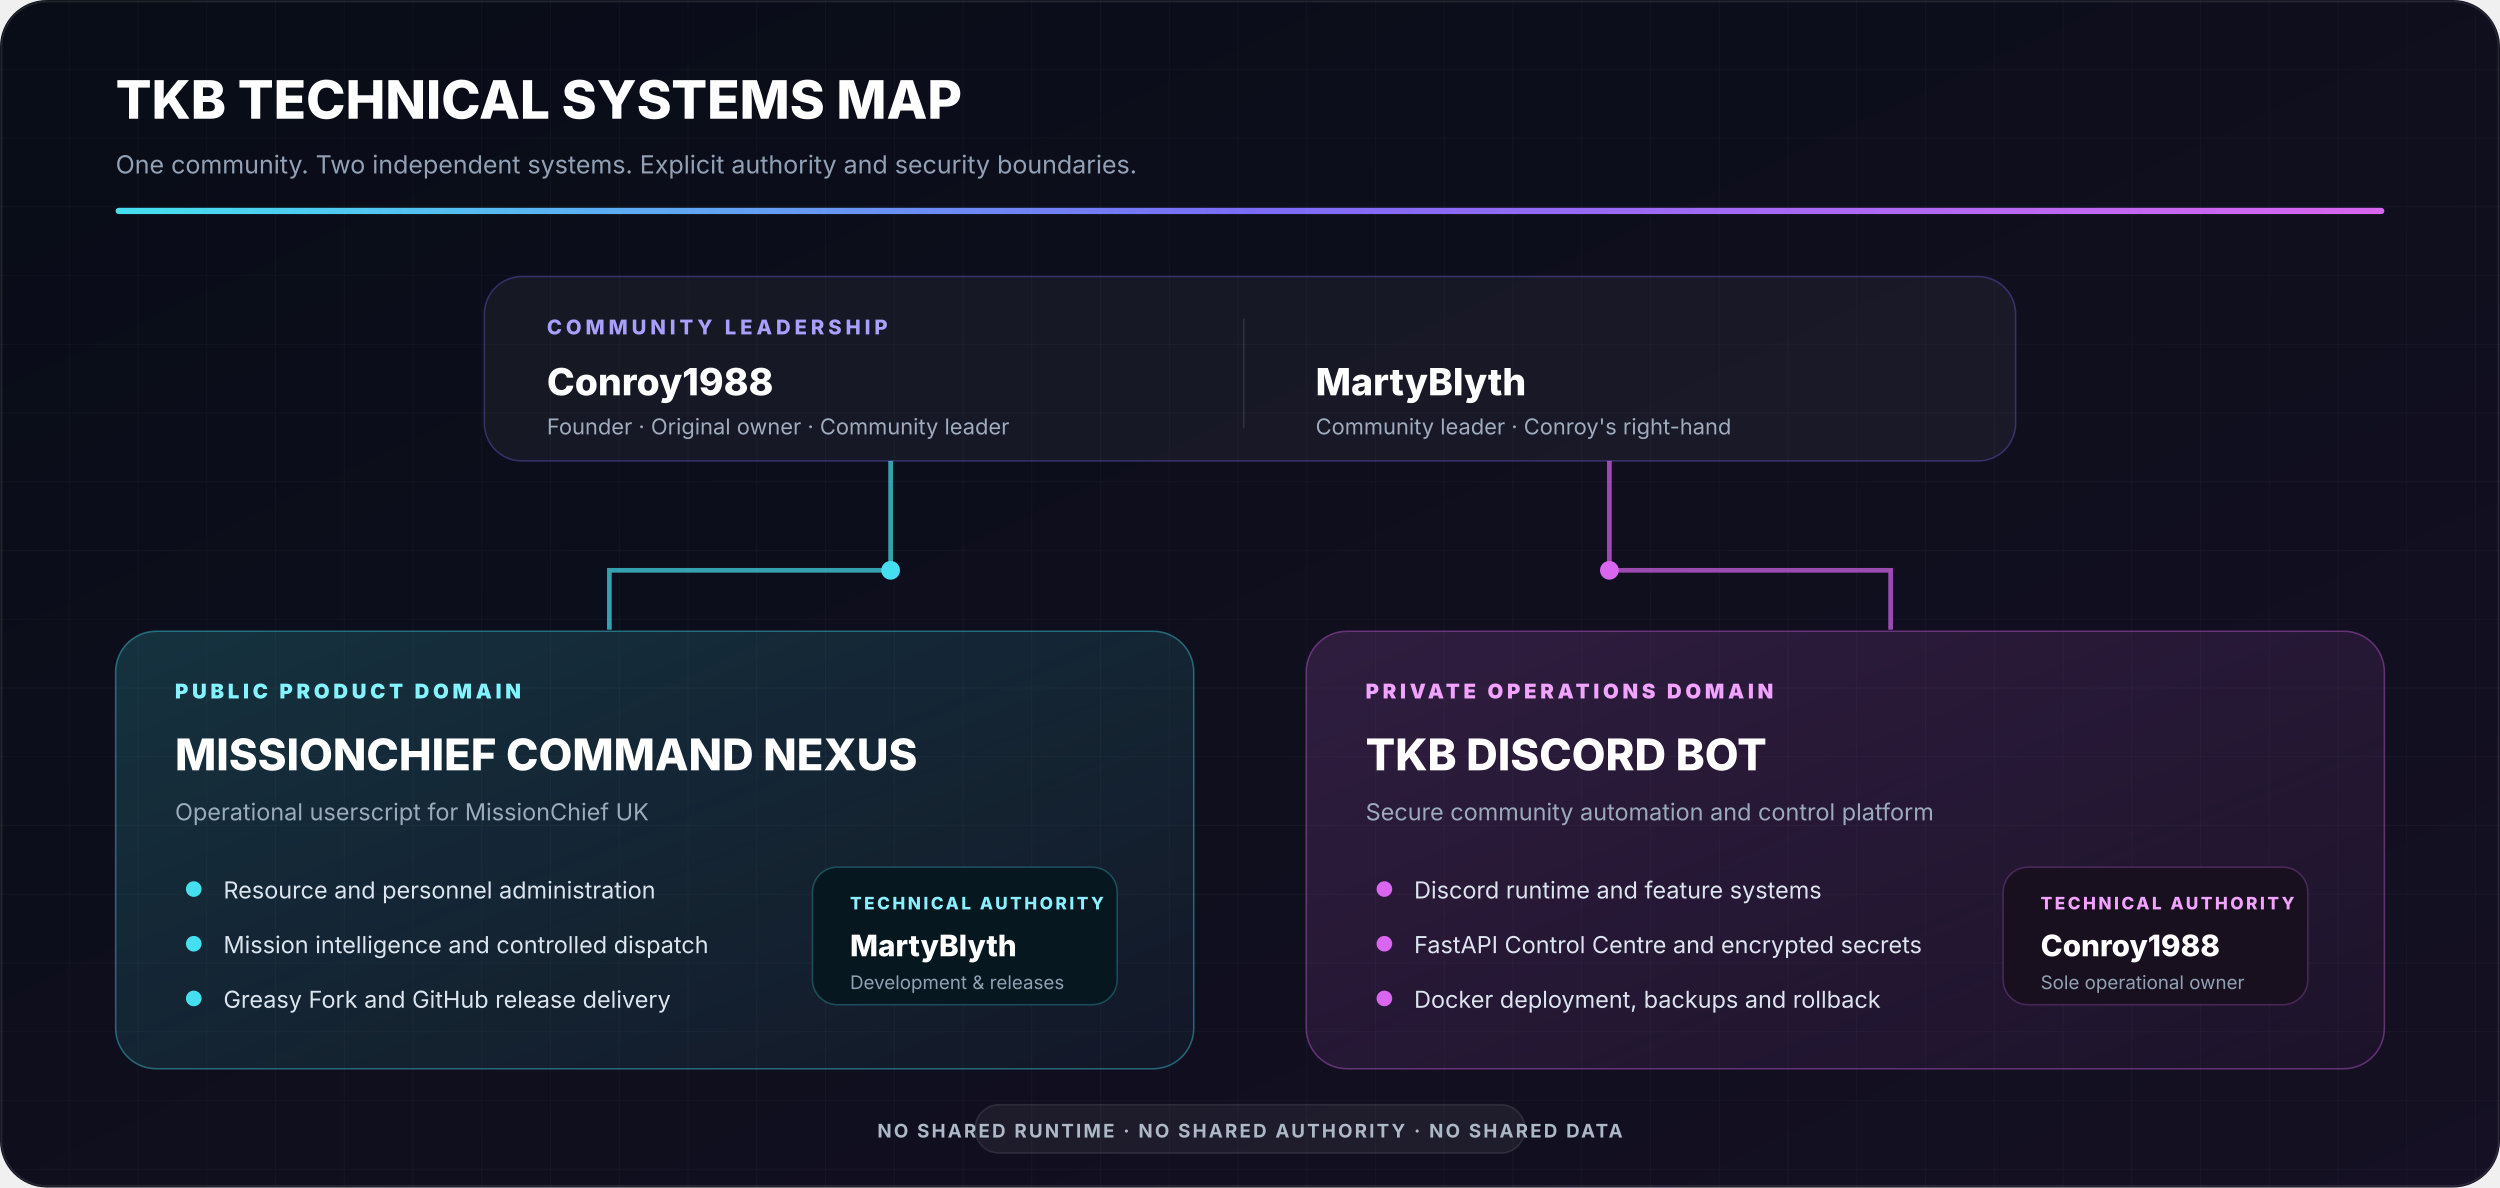
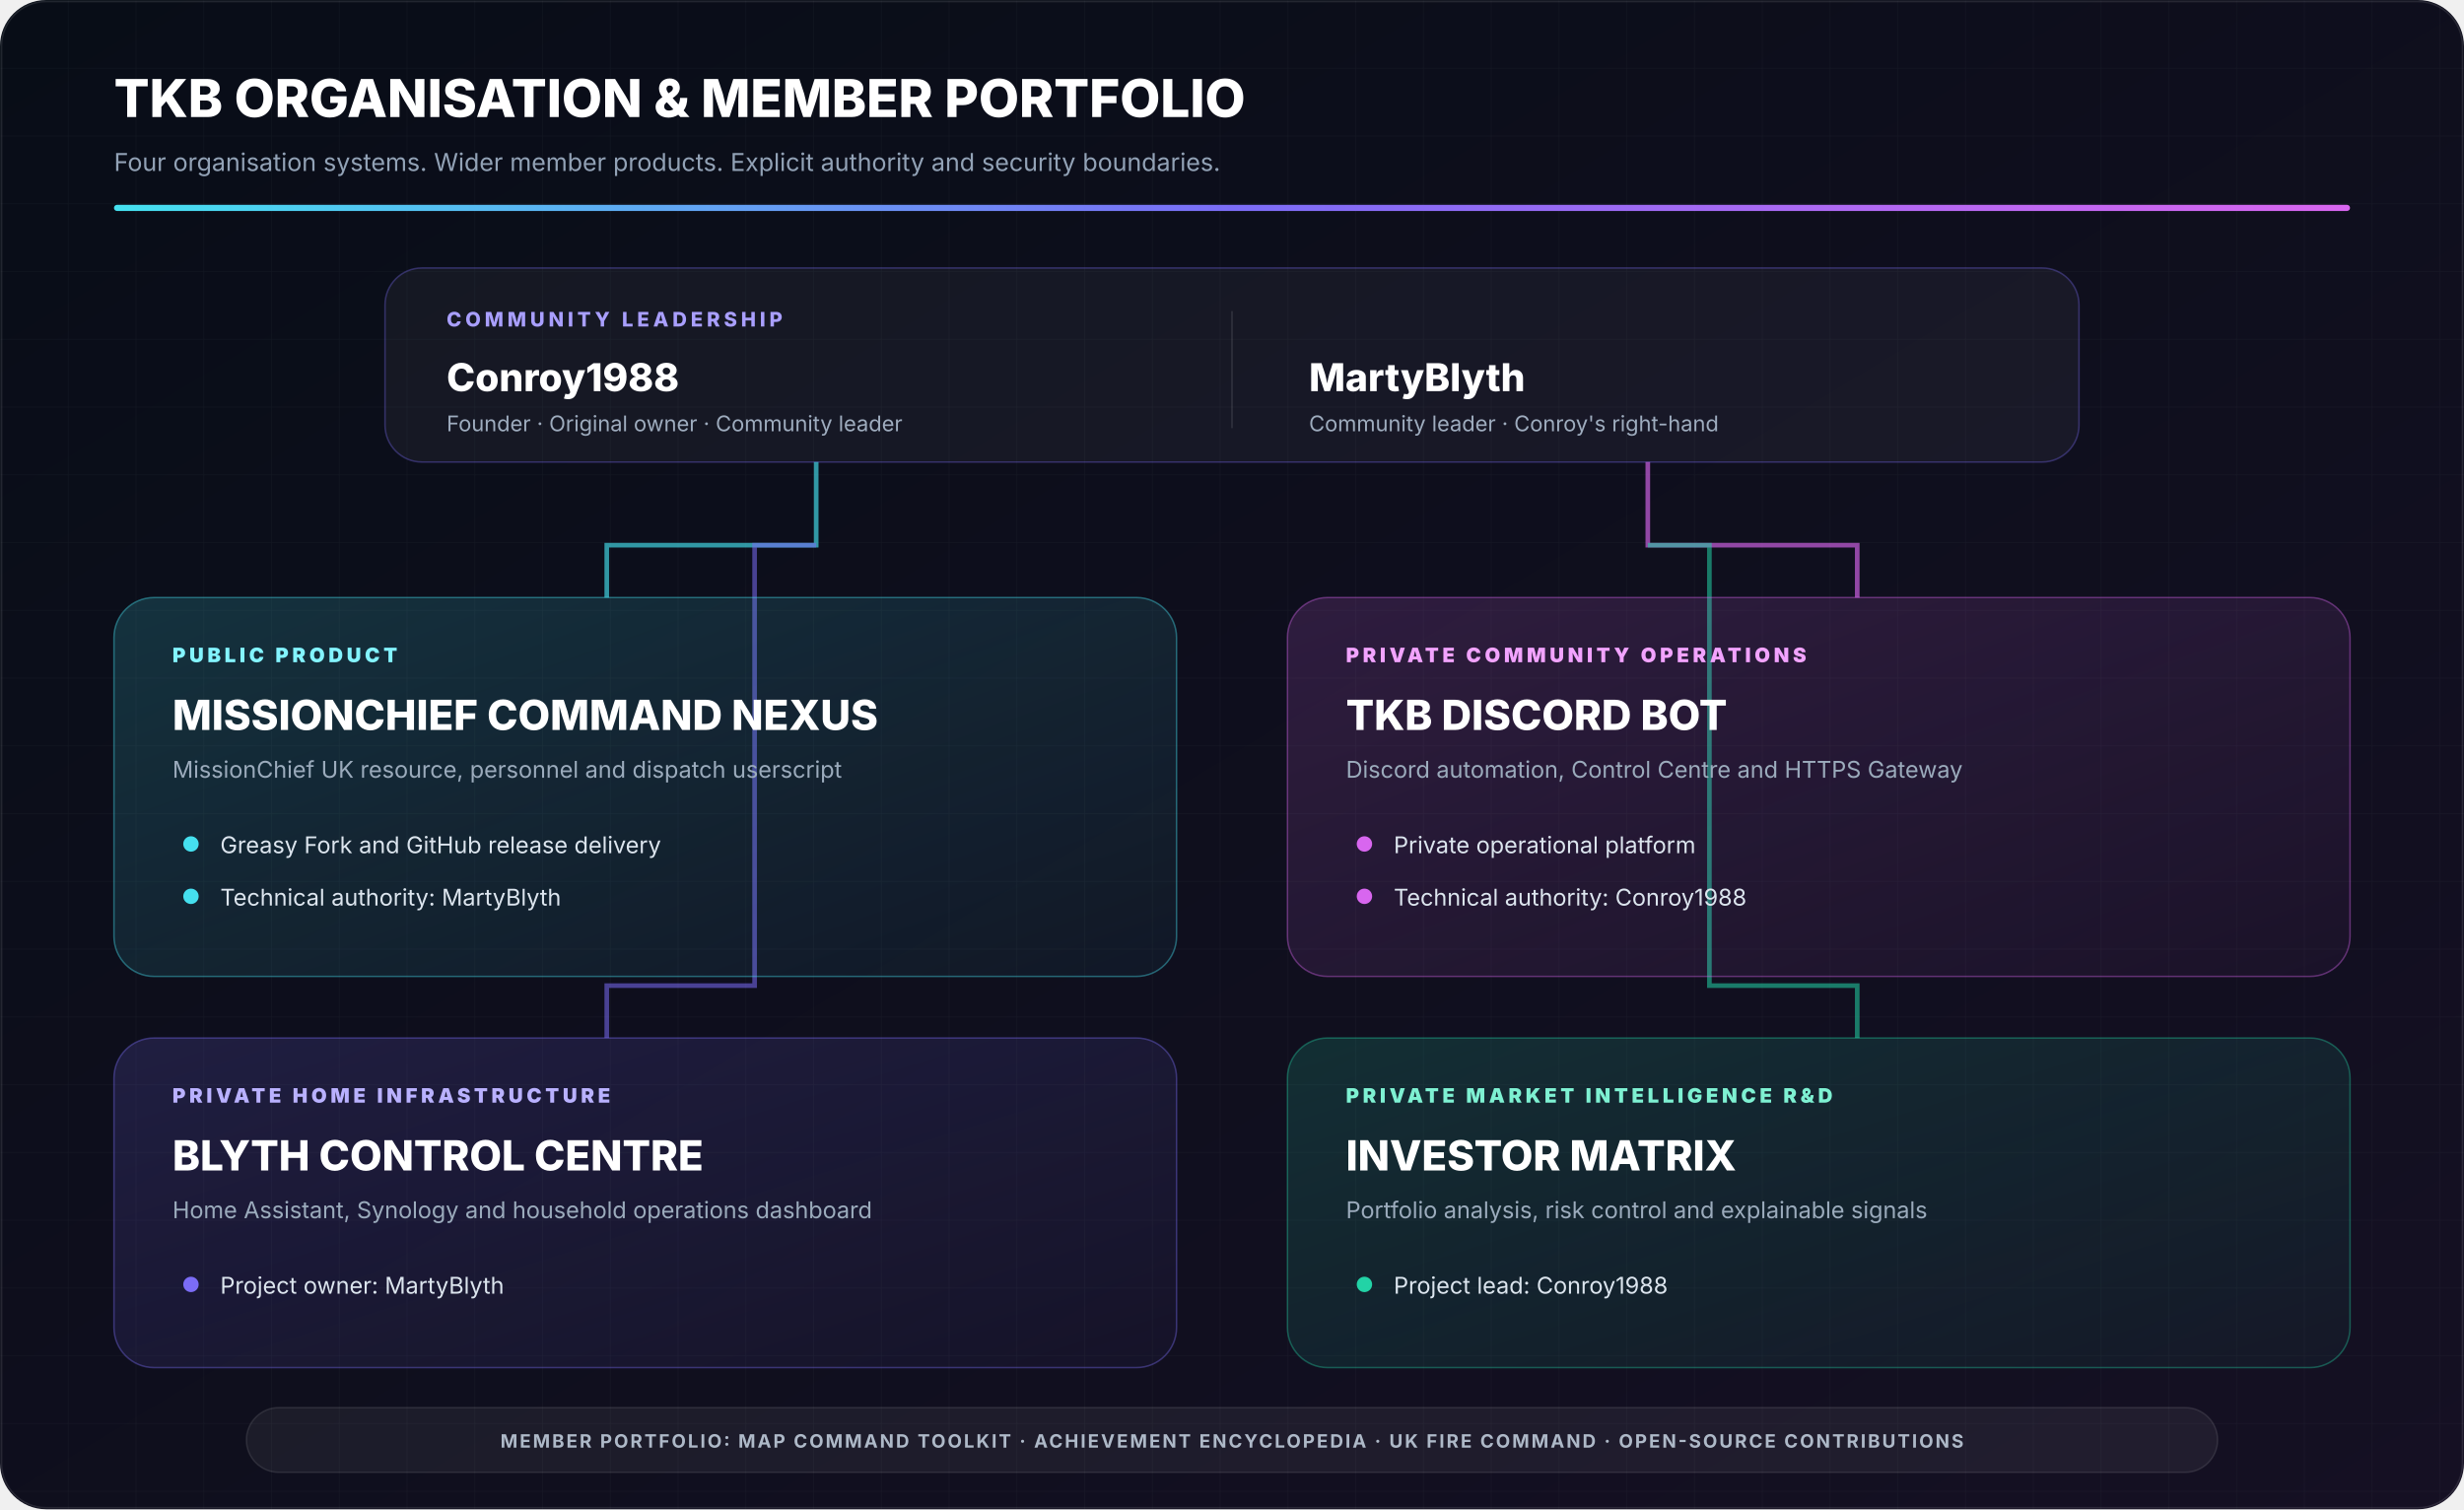
- <svg xmlns="http://www.w3.org/2000/svg" width="1600" height="760" viewBox="0 0 1600 760" role="img" aria-labelledby="title desc">
+ <svg xmlns="http://www.w3.org/2000/svg" width="1600" height="980" viewBox="0 0 1600 980" role="img" aria-labelledby="title desc">
  <defs>
    <linearGradient id="bg" x1="0" y1="0" x2="1" y2="1">
      <stop offset="0" stop-color="#080d17" />
      <stop offset="1" stop-color="#151023" />
    </linearGradient>
-     <linearGradient id="public" x1="0" y1="0" x2="1" y2="1">
+     <linearGradient id="cyan" x1="0" y1="0" x2="1" y2="1">
      <stop offset="0" stop-color="#45e0ef" stop-opacity="0.17" />
      <stop offset="1" stop-color="#45e0ef" stop-opacity="0.04" />
    </linearGradient>
-     <linearGradient id="private" x1="0" y1="0" x2="1" y2="1">
+     <linearGradient id="violet" x1="0" y1="0" x2="1" y2="1">
+       <stop offset="0" stop-color="#7b6cf6" stop-opacity="0.17" />
+       <stop offset="1" stop-color="#7b6cf6" stop-opacity="0.04" />
+     </linearGradient>
+     <linearGradient id="magenta" x1="0" y1="0" x2="1" y2="1">
      <stop offset="0" stop-color="#d866ef" stop-opacity="0.16" />
      <stop offset="1" stop-color="#d866ef" stop-opacity="0.04" />
+     </linearGradient>
+     <linearGradient id="green" x1="0" y1="0" x2="1" y2="1">
+       <stop offset="0" stop-color="#22d3a6" stop-opacity="0.16" />
+       <stop offset="1" stop-color="#22d3a6" stop-opacity="0.04" />
    </linearGradient>
    <linearGradient id="lead" x1="0" y1="0" x2="1" y2="0">
      <stop offset="0" stop-color="#45e0ef" />
      <stop offset="0.5" stop-color="#7b6cf6" />
      <stop offset="1" stop-color="#d866ef" />
    </linearGradient>
    <pattern id="grid" width="44" height="44" patternUnits="userSpaceOnUse">
      <path d="M44 0H0V44" fill="none" stroke="#c8ecff" stroke-opacity="0.035" />
    </pattern>
  </defs>
-   <rect width="1600" height="760" rx="30" fill="url(#bg)" />
-   <rect width="1600" height="760" rx="30" fill="url(#grid)" />
-   <rect x="1" y="1" width="1598" height="758" rx="29" fill="none" stroke="#ffffff" stroke-opacity="0.10" />
-   <text x="74" y="76" fill="#ffffff" font-family="Inter,Segoe UI,Arial,sans-serif" font-size="34" font-weight="820">TKB TECHNICAL SYSTEMS MAP</text>
-   <text x="74" y="111" fill="#92a2b6" font-family="Inter,Segoe UI,Arial,sans-serif" font-size="16">One community. Two independent systems. Explicit authority and security boundaries.</text>
+   <rect width="1600" height="980" rx="30" fill="url(#bg)" />
+   <rect width="1600" height="980" rx="30" fill="url(#grid)" />
+   <rect x="1" y="1" width="1598" height="978" rx="29" fill="none" stroke="#ffffff" stroke-opacity="0.10" />
+   <text x="74" y="76" fill="#ffffff" font-family="Inter,Segoe UI,Arial,sans-serif" font-size="34" font-weight="820">TKB ORGANISATION &amp; MEMBER PORTFOLIO</text>
+   <text x="74" y="111" fill="#92a2b6" font-family="Inter,Segoe UI,Arial,sans-serif" font-size="16">Four organisation systems. Wider member products. Explicit authority and security boundaries.</text>
  <rect x="74" y="133" width="1452" height="4" rx="2" fill="url(#lead)" />
-   <rect x="310" y="177" width="980" height="118" rx="24" fill="#ffffff" fill-opacity="0.045" stroke="#7b6cf6" stroke-opacity="0.34" />
-   <text x="350" y="214" fill="#a99fff" font-family="Inter,Segoe UI,Arial,sans-serif" font-size="13" font-weight="800" letter-spacing="2.5">COMMUNITY LEADERSHIP</text>
-   <text x="350" y="253" fill="#ffffff" font-family="Inter,Segoe UI,Arial,sans-serif" font-size="24" font-weight="780">Conroy1988</text>
-   <text x="350" y="278" fill="#9eacbe" font-family="Inter,Segoe UI,Arial,sans-serif" font-size="14">Founder · Original owner · Community leader</text>
-   <line x1="796" y1="204" x2="796" y2="274" stroke="#ffffff" stroke-opacity="0.11" />
-   <text x="842" y="253" fill="#ffffff" font-family="Inter,Segoe UI,Arial,sans-serif" font-size="24" font-weight="780">MartyBlyth</text>
-   <text x="842" y="278" fill="#9eacbe" font-family="Inter,Segoe UI,Arial,sans-serif" font-size="14">Community leader · Conroy's right-hand</text>
-   <path d="M570 295v70H390v38" fill="none" stroke="#45e0ef" stroke-width="3" stroke-opacity="0.7" />
-   <path d="M1030 295v70h180v38" fill="none" stroke="#d866ef" stroke-width="3" stroke-opacity="0.7" />
-   <circle cx="570" cy="365" r="6" fill="#45e0ef" />
-   <circle cx="1030" cy="365" r="6" fill="#d866ef" />
-   <rect x="74" y="404" width="690" height="280" rx="26" fill="url(#public)" stroke="#45e0ef" stroke-opacity="0.40" />
-   <text x="112" y="447" fill="#83f4ff" font-family="Inter,Segoe UI,Arial,sans-serif" font-size="13" font-weight="850" letter-spacing="2.4">PUBLIC PRODUCT DOMAIN</text>
-   <text x="112" y="493" fill="#ffffff" font-family="Inter,Segoe UI,Arial,sans-serif" font-size="28" font-weight="820">MISSIONCHIEF COMMAND NEXUS</text>
-   <text x="112" y="525" fill="#9babbc" font-family="Inter,Segoe UI,Arial,sans-serif" font-size="15">Operational userscript for MissionChief UK</text>
-   <g font-family="Inter,Segoe UI,Arial,sans-serif" font-size="15">
-     <circle cx="124" cy="569" r="5" fill="#45e0ef" />
-     <text x="143" y="575" fill="#dce5ee">Resource and personnel administration</text>
-     <circle cx="124" cy="604" r="5" fill="#45e0ef" />
-     <text x="143" y="610" fill="#dce5ee">Mission intelligence and controlled dispatch</text>
-     <circle cx="124" cy="639" r="5" fill="#45e0ef" />
-     <text x="143" y="645" fill="#dce5ee">Greasy Fork and GitHub release delivery</text>
-   </g>
-   <rect x="520" y="555" width="195" height="88" rx="16" fill="#06171f" stroke="#45e0ef" stroke-opacity="0.26" />
-   <text x="544" y="582" fill="#8cefff" font-family="Inter,Segoe UI,Arial,sans-serif" font-size="11" font-weight="800" letter-spacing="1.6">TECHNICAL AUTHORITY</text>
-   <text x="544" y="612" fill="#ffffff" font-family="Inter,Segoe UI,Arial,sans-serif" font-size="19" font-weight="800">MartyBlyth</text>
-   <text x="544" y="633" fill="#91a2b5" font-family="Inter,Segoe UI,Arial,sans-serif" font-size="12">Development &amp; releases</text>
-   <rect x="836" y="404" width="690" height="280" rx="26" fill="url(#private)" stroke="#d866ef" stroke-opacity="0.38" />
-   <text x="874" y="447" fill="#f2a3ff" font-family="Inter,Segoe UI,Arial,sans-serif" font-size="13" font-weight="850" letter-spacing="2.4">PRIVATE OPERATIONS DOMAIN</text>
-   <text x="874" y="493" fill="#ffffff" font-family="Inter,Segoe UI,Arial,sans-serif" font-size="28" font-weight="820">TKB DISCORD BOT</text>
-   <text x="874" y="525" fill="#9babbc" font-family="Inter,Segoe UI,Arial,sans-serif" font-size="15">Secure community automation and control platform</text>
-   <g font-family="Inter,Segoe UI,Arial,sans-serif" font-size="15">
-     <circle cx="886" cy="569" r="5" fill="#d866ef" />
-     <text x="905" y="575" fill="#dce5ee">Discord runtime and feature systems</text>
-     <circle cx="886" cy="604" r="5" fill="#d866ef" />
-     <text x="905" y="610" fill="#dce5ee">FastAPI Control Centre and encrypted secrets</text>
-     <circle cx="886" cy="639" r="5" fill="#d866ef" />
-     <text x="905" y="645" fill="#dce5ee">Docker deployment, backups and rollback</text>
-   </g>
-   <rect x="1282" y="555" width="195" height="88" rx="16" fill="#18101f" stroke="#d866ef" stroke-opacity="0.25" />
-   <text x="1306" y="582" fill="#f2a3ff" font-family="Inter,Segoe UI,Arial,sans-serif" font-size="11" font-weight="800" letter-spacing="1.6">TECHNICAL AUTHORITY</text>
-   <text x="1306" y="612" fill="#ffffff" font-family="Inter,Segoe UI,Arial,sans-serif" font-size="19" font-weight="800">Conroy1988</text>
-   <text x="1306" y="633" fill="#91a2b5" font-family="Inter,Segoe UI,Arial,sans-serif" font-size="12">Sole operational owner</text>
-   <rect x="624" y="707" width="352" height="31" rx="15.5" fill="#ffffff" fill-opacity="0.055" stroke="#ffffff" stroke-opacity="0.10" />
-   <text x="800" y="728" text-anchor="middle" fill="#aeb9c8" font-family="Inter,Segoe UI,Arial,sans-serif" font-size="12" font-weight="750" letter-spacing="1.4">NO SHARED RUNTIME · NO SHARED AUTHORITY · NO SHARED DATA</text>
+   <rect x="250" y="174" width="1100" height="126" rx="24" fill="#ffffff" fill-opacity="0.045" stroke="#7b6cf6" stroke-opacity="0.34" />
+   <text x="290" y="212" fill="#a99fff" font-family="Inter,Segoe UI,Arial,sans-serif" font-size="13" font-weight="800" letter-spacing="2.5">COMMUNITY LEADERSHIP</text>
+   <text x="290" y="254" fill="#ffffff" font-family="Inter,Segoe UI,Arial,sans-serif" font-size="25" font-weight="780">Conroy1988</text>
+   <text x="290" y="280" fill="#9eacbe" font-family="Inter,Segoe UI,Arial,sans-serif" font-size="14">Founder · Original owner · Community leader</text>
+   <line x1="800" y1="202" x2="800" y2="278" stroke="#ffffff" stroke-opacity="0.11" />
+   <text x="850" y="254" fill="#ffffff" font-family="Inter,Segoe UI,Arial,sans-serif" font-size="25" font-weight="780">MartyBlyth</text>
+   <text x="850" y="280" fill="#9eacbe" font-family="Inter,Segoe UI,Arial,sans-serif" font-size="14">Community leader · Conroy's right-hand</text>
+   <path d="M530 300v54H394v34" fill="none" stroke="#45e0ef" stroke-width="3" stroke-opacity="0.65" />
+   <path d="M530 354h-40v286H394v34" fill="none" stroke="#7b6cf6" stroke-width="3" stroke-opacity="0.55" />
+   <path d="M1070 300v54h136v34" fill="none" stroke="#d866ef" stroke-width="3" stroke-opacity="0.65" />
+   <path d="M1070 354h40v286h96v34" fill="none" stroke="#22d3a6" stroke-width="3" stroke-opacity="0.55" />
+   <rect x="74" y="388" width="690" height="246" rx="26" fill="url(#cyan)" stroke="#45e0ef" stroke-opacity="0.40" />
+   <text x="112" y="430" fill="#83f4ff" font-family="Inter,Segoe UI,Arial,sans-serif" font-size="13" font-weight="850" letter-spacing="2.4">PUBLIC PRODUCT</text>
+   <text x="112" y="474" fill="#ffffff" font-family="Inter,Segoe UI,Arial,sans-serif" font-size="27" font-weight="820">MISSIONCHIEF COMMAND NEXUS</text>
+   <text x="112" y="505" fill="#9babbc" font-family="Inter,Segoe UI,Arial,sans-serif" font-size="15">MissionChief UK resource, personnel and dispatch userscript</text>
+   <circle cx="124" cy="548" r="5" fill="#45e0ef" />
+   <text x="143" y="554" fill="#dce5ee" font-family="Inter,Segoe UI,Arial,sans-serif" font-size="15">Greasy Fork and GitHub release delivery</text>
+   <circle cx="124" cy="582" r="5" fill="#45e0ef" />
+   <text x="143" y="588" fill="#dce5ee" font-family="Inter,Segoe UI,Arial,sans-serif" font-size="15">Technical authority: MartyBlyth</text>
+   <rect x="836" y="388" width="690" height="246" rx="26" fill="url(#magenta)" stroke="#d866ef" stroke-opacity="0.38" />
+   <text x="874" y="430" fill="#f2a3ff" font-family="Inter,Segoe UI,Arial,sans-serif" font-size="13" font-weight="850" letter-spacing="2.4">PRIVATE COMMUNITY OPERATIONS</text>
+   <text x="874" y="474" fill="#ffffff" font-family="Inter,Segoe UI,Arial,sans-serif" font-size="27" font-weight="820">TKB DISCORD BOT</text>
+   <text x="874" y="505" fill="#9babbc" font-family="Inter,Segoe UI,Arial,sans-serif" font-size="15">Discord automation, Control Centre and HTTPS Gateway</text>
+   <circle cx="886" cy="548" r="5" fill="#d866ef" />
+   <text x="905" y="554" fill="#dce5ee" font-family="Inter,Segoe UI,Arial,sans-serif" font-size="15">Private operational platform</text>
+   <circle cx="886" cy="582" r="5" fill="#d866ef" />
+   <text x="905" y="588" fill="#dce5ee" font-family="Inter,Segoe UI,Arial,sans-serif" font-size="15">Technical authority: Conroy1988</text>
+   <rect x="74" y="674" width="690" height="214" rx="26" fill="url(#violet)" stroke="#7b6cf6" stroke-opacity="0.38" />
+   <text x="112" y="716" fill="#b9b1ff" font-family="Inter,Segoe UI,Arial,sans-serif" font-size="13" font-weight="850" letter-spacing="2.4">PRIVATE HOME INFRASTRUCTURE</text>
+   <text x="112" y="760" fill="#ffffff" font-family="Inter,Segoe UI,Arial,sans-serif" font-size="27" font-weight="820">BLYTH CONTROL CENTRE</text>
+   <text x="112" y="791" fill="#9babbc" font-family="Inter,Segoe UI,Arial,sans-serif" font-size="15">Home Assistant, Synology and household operations dashboard</text>
+   <circle cx="124" cy="834" r="5" fill="#7b6cf6" />
+   <text x="143" y="840" fill="#dce5ee" font-family="Inter,Segoe UI,Arial,sans-serif" font-size="15">Project owner: MartyBlyth</text>
+   <rect x="836" y="674" width="690" height="214" rx="26" fill="url(#green)" stroke="#22d3a6" stroke-opacity="0.36" />
+   <text x="874" y="716" fill="#7ef1d2" font-family="Inter,Segoe UI,Arial,sans-serif" font-size="13" font-weight="850" letter-spacing="2.4">PRIVATE MARKET INTELLIGENCE R&amp;D</text>
+   <text x="874" y="760" fill="#ffffff" font-family="Inter,Segoe UI,Arial,sans-serif" font-size="27" font-weight="820">INVESTOR MATRIX</text>
+   <text x="874" y="791" fill="#9babbc" font-family="Inter,Segoe UI,Arial,sans-serif" font-size="15">Portfolio analysis, risk control and explainable signals</text>
+   <circle cx="886" cy="834" r="5" fill="#22d3a6" />
+   <text x="905" y="840" fill="#dce5ee" font-family="Inter,Segoe UI,Arial,sans-serif" font-size="15">Project lead: Conroy1988</text>
+   <rect x="160" y="914" width="1280" height="42" rx="21" fill="#ffffff" fill-opacity="0.055" stroke="#ffffff" stroke-opacity="0.10" />
+   <text x="800" y="940" text-anchor="middle" fill="#aeb9c8" font-family="Inter,Segoe UI,Arial,sans-serif" font-size="12" font-weight="750" letter-spacing="1.3">MEMBER PORTFOLIO: MAP COMMAND TOOLKIT · ACHIEVEMENT ENCYCLOPEDIA · UK FIRE COMMAND · OPEN-SOURCE CONTRIBUTIONS</text>
</svg>
